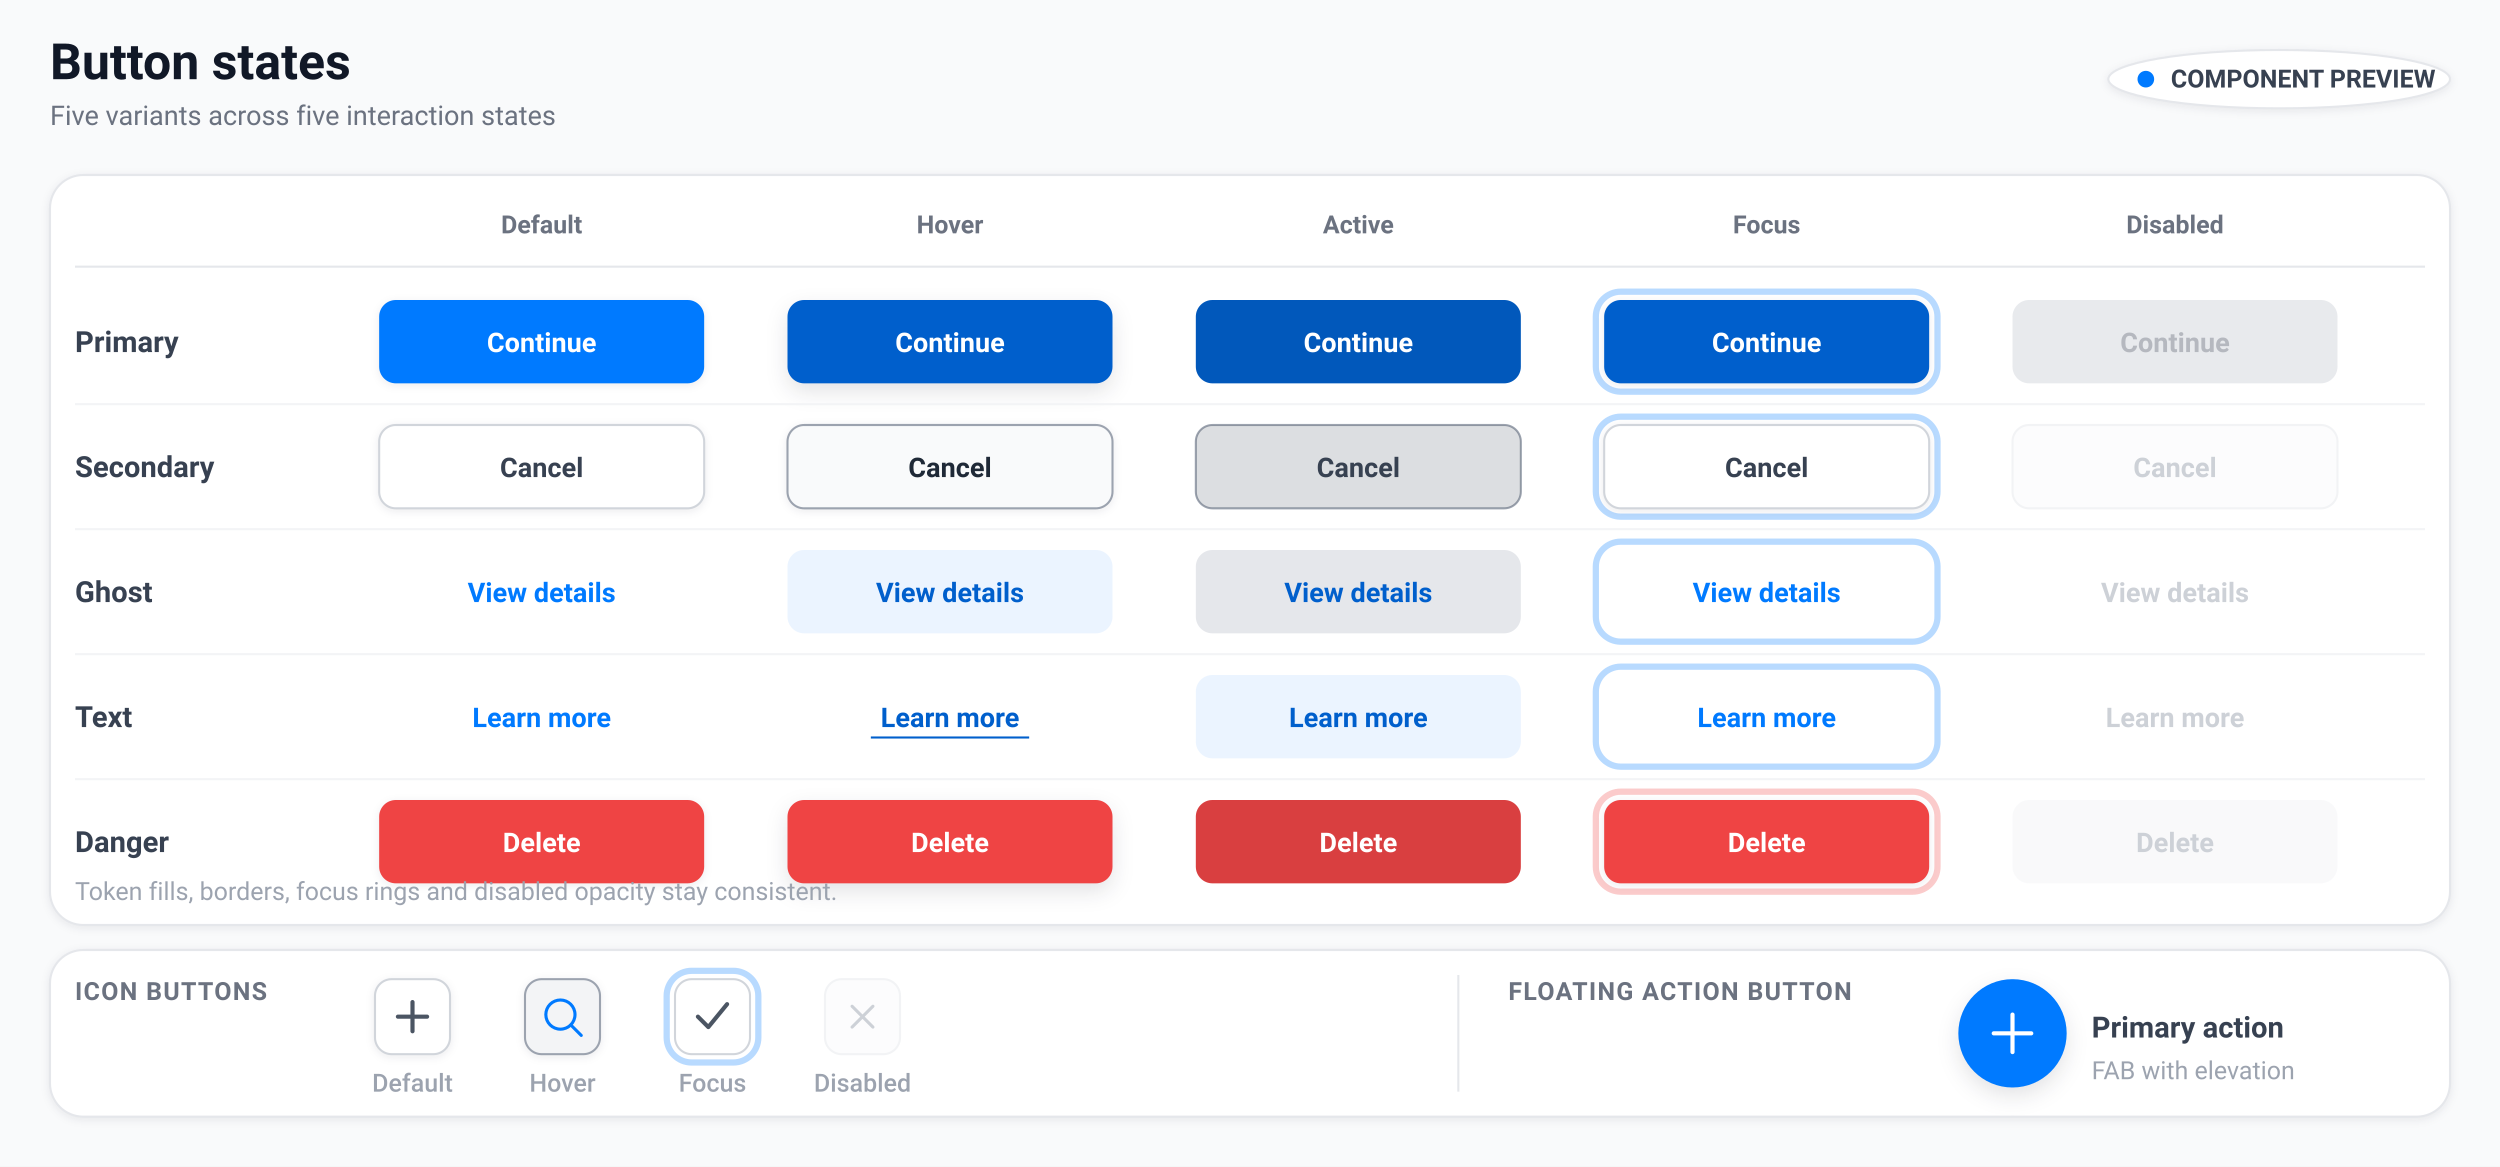
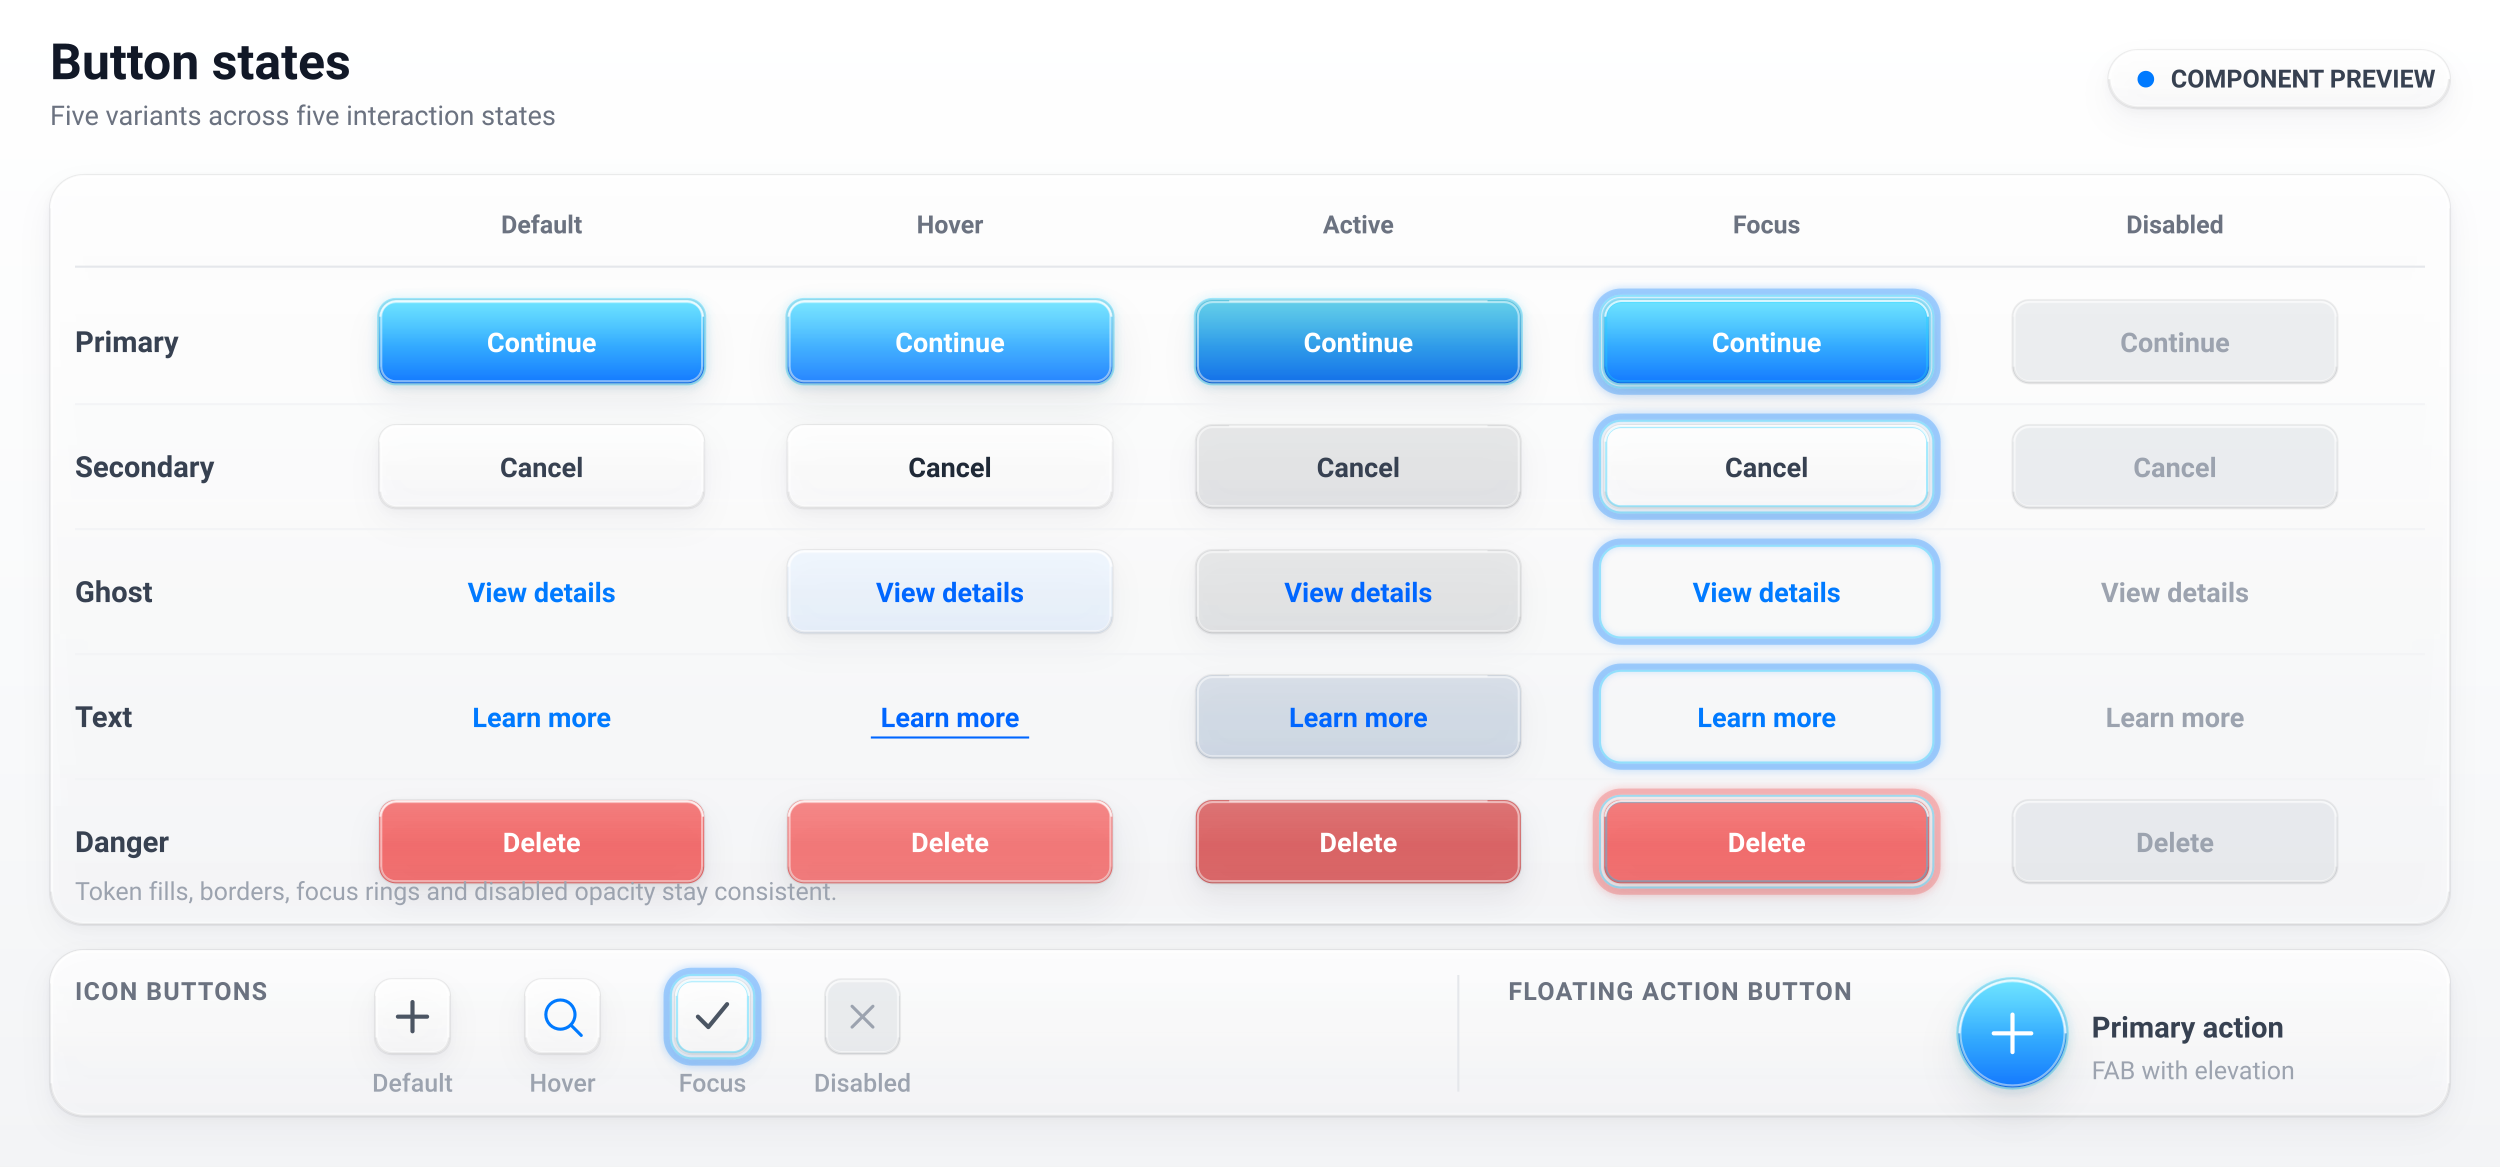
- <svg xmlns="http://www.w3.org/2000/svg" version="1.1" width="1200" height="560" viewBox="0 0 1200 560" font-family="-apple-system, BlinkMacSystemFont, &quot;PingFang SC&quot;, &quot;Hiragino Sans GB&quot;, &quot;Microsoft YaHei&quot;, &quot;Microsoft JhengHei&quot;, &quot;Segoe UI&quot;, Roboto, &quot;Noto Sans CJK SC&quot;, &quot;Source Han Sans SC&quot;, &quot;Helvetica Neue&quot;, Arial, sans-serif" fill="#111827">
+ <svg xmlns="http://www.w3.org/2000/svg" version="1.1" width="1200" height="560" viewBox="0 0 1200 560" font-family="-apple-system, BlinkMacSystemFont, &quot;PingFang SC&quot;, &quot;Hiragino Sans GB&quot;, &quot;Microsoft YaHei&quot;, &quot;Microsoft JhengHei&quot;, &quot;Segoe UI&quot;, Roboto, &quot;Noto Sans CJK SC&quot;, &quot;Source Han Sans SC&quot;, &quot;Helvetica Neue&quot;, Arial, sans-serif" fill="#111827" shape-rendering="geometricPrecision" text-rendering="geometricPrecision">
  <defs>
-     <linearGradient id="brandGradient" x1="0%" y1="0%" x2="100%" y2="100%">
-       <stop offset="0%" stop-color="#25D1FF" />
-       <stop offset="100%" stop-color="#0066FF" />
-     </linearGradient>
-     <filter id="shadowSm" x="-30%" y="-30%" width="160%" height="180%" color-interpolation-filters="sRGB">
-       <feGaussianBlur in="SourceAlpha" stdDeviation="2" result="blur" />
-       <feOffset in="blur" dx="0" dy="1" result="offset" />
-       <feFlood flood-color="#111827" flood-opacity="0.08" result="color" />
-       <feComposite in="color" in2="offset" operator="in" result="shadow" />
-       <feMerge>
-         <feMergeNode in="shadow" />
-         <feMergeNode in="SourceGraphic" />
-       </feMerge>
-     </filter>
-     <filter id="shadowMd" x="-30%" y="-30%" width="160%" height="180%" color-interpolation-filters="sRGB">
-       <feGaussianBlur in="SourceAlpha" stdDeviation="5" result="blur" />
-       <feOffset in="blur" dx="0" dy="4" result="offset" />
-       <feFlood flood-color="#111827" flood-opacity="0.12" result="color" />
-       <feComposite in="color" in2="offset" operator="in" result="shadow" />
-       <feMerge>
-         <feMergeNode in="shadow" />
-         <feMergeNode in="SourceGraphic" />
-       </feMerge>
-     </filter>
-     <filter id="shadowLg" x="-30%" y="-30%" width="160%" height="180%" color-interpolation-filters="sRGB">
-       <feGaussianBlur in="SourceAlpha" stdDeviation="10" result="blur" />
-       <feOffset in="blur" dx="0" dy="10" result="offset" />
-       <feFlood flood-color="#111827" flood-opacity="0.16" result="color" />
-       <feComposite in="color" in2="offset" operator="in" result="shadow" />
-       <feMerge>
-         <feMergeNode in="shadow" />
+     <linearGradient id="pageWash" x1="0" y1="0" x2="0" y2="1">
+       <stop offset="0%" stop-color="#FFFFFF" />
+       <stop offset="55%" stop-color="#F9FAFB" />
+       <stop offset="100%" stop-color="#F3F4F6" />
+     </linearGradient>
+     <linearGradient id="brandGradient" x1="0" y1="0" x2="0" y2="1">
+       <stop offset="0%" stop-color="#2DD8FF" />
+       <stop offset="100%" stop-color="#006EFF" />
+     </linearGradient>
+     <linearGradient id="glassL" x1="0" y1="0" x2="0" y2="1">
+       <stop offset="0%" stop-color="#FFFFFF" stop-opacity="0.72" />
+       <stop offset="100%" stop-color="#FFFFFF" stop-opacity="0.36" />
+     </linearGradient>
+     <linearGradient id="glassD" x1="0" y1="0" x2="0" y2="1">
+       <stop offset="0%" stop-color="#2A2A2A" stop-opacity="0.92" />
+       <stop offset="100%" stop-color="#1E1E1E" stop-opacity="0.86" />
+     </linearGradient>
+     <linearGradient id="glassSheen" x1="0" y1="0" x2="0" y2="1">
+       <stop offset="0%" stop-color="#FFFFFF" stop-opacity="0.26" />
+       <stop offset="55%" stop-color="#FFFFFF" stop-opacity="0.06" />
+       <stop offset="100%" stop-color="#FFFFFF" stop-opacity="0" />
+     </linearGradient>
+     <linearGradient id="glassSheenD" x1="0" y1="0" x2="0" y2="1">
+       <stop offset="0%" stop-color="#FFFFFF" stop-opacity="0.06" />
+       <stop offset="100%" stop-color="#FFFFFF" stop-opacity="0" />
+     </linearGradient>
+     <linearGradient id="gDanger" x1="0" y1="0" x2="0" y2="1">
+       <stop offset="0%" stop-color="#EF4444" stop-opacity="0.92" />
+       <stop offset="100%" stop-color="#EF4444" stop-opacity="0.74" />
+     </linearGradient>
+     <linearGradient id="gSuccess" x1="0" y1="0" x2="0" y2="1">
+       <stop offset="0%" stop-color="#10B981" stop-opacity="0.92" />
+       <stop offset="100%" stop-color="#10B981" stop-opacity="0.74" />
+     </linearGradient>
+     <linearGradient id="gWarning" x1="0" y1="0" x2="0" y2="1">
+       <stop offset="0%" stop-color="#F59E0B" stop-opacity="0.92" />
+       <stop offset="100%" stop-color="#F59E0B" stop-opacity="0.74" />
+     </linearGradient>
+     <linearGradient id="gInfo" x1="0" y1="0" x2="0" y2="1">
+       <stop offset="0%" stop-color="#3B82F6" stop-opacity="0.92" />
+       <stop offset="100%" stop-color="#3B82F6" stop-opacity="0.74" />
+     </linearGradient>
+     <filter id="shadowSm" x="-60%" y="-60%" width="220%" height="240%" color-interpolation-filters="sRGB">
+       <feGaussianBlur in="SourceAlpha" stdDeviation="2" result="b1" />
+       <feOffset in="b1" dx="0" dy="2" result="o1" />
+       <feFlood flood-color="#111827" flood-opacity="0.06" result="c1" />
+       <feComposite in="c1" in2="o1" operator="in" result="s1" />
+       <feComposite in="s1" in2="SourceAlpha" operator="out" result="s1o" />
+       <feGaussianBlur in="SourceAlpha" stdDeviation="8" result="b2" />
+       <feOffset in="b2" dx="0" dy="8" result="o2" />
+       <feFlood flood-color="#111827" flood-opacity="0.08" result="c2" />
+       <feComposite in="c2" in2="o2" operator="in" result="s2" />
+       <feComposite in="s2" in2="SourceAlpha" operator="out" result="s2o" />
+       <feMerge>
+         <feMergeNode in="s2o" />
+         <feMergeNode in="s1o" />
+         <feMergeNode in="SourceGraphic" />
+       </feMerge>
+     </filter>
+     <filter id="shadowMd" x="-60%" y="-60%" width="220%" height="240%" color-interpolation-filters="sRGB">
+       <feGaussianBlur in="SourceAlpha" stdDeviation="2.5" result="b1" />
+       <feOffset in="b1" dx="0" dy="3" result="o1" />
+       <feFlood flood-color="#111827" flood-opacity="0.06" result="c1" />
+       <feComposite in="c1" in2="o1" operator="in" result="s1" />
+       <feComposite in="s1" in2="SourceAlpha" operator="out" result="s1o" />
+       <feGaussianBlur in="SourceAlpha" stdDeviation="10" result="b2" />
+       <feOffset in="b2" dx="0" dy="10" result="o2" />
+       <feFlood flood-color="#111827" flood-opacity="0.09" result="c2" />
+       <feComposite in="c2" in2="o2" operator="in" result="s2" />
+       <feComposite in="s2" in2="SourceAlpha" operator="out" result="s2o" />
+       <feMerge>
+         <feMergeNode in="s2o" />
+         <feMergeNode in="s1o" />
+         <feMergeNode in="SourceGraphic" />
+       </feMerge>
+     </filter>
+     <filter id="shadowLg" x="-60%" y="-60%" width="220%" height="240%" color-interpolation-filters="sRGB">
+       <feGaussianBlur in="SourceAlpha" stdDeviation="3" result="b1" />
+       <feOffset in="b1" dx="0" dy="4" result="o1" />
+       <feFlood flood-color="#111827" flood-opacity="0.07" result="c1" />
+       <feComposite in="c1" in2="o1" operator="in" result="s1" />
+       <feComposite in="s1" in2="SourceAlpha" operator="out" result="s1o" />
+       <feGaussianBlur in="SourceAlpha" stdDeviation="14" result="b2" />
+       <feOffset in="b2" dx="0" dy="12" result="o2" />
+       <feFlood flood-color="#111827" flood-opacity="0.10" result="c2" />
+       <feComposite in="c2" in2="o2" operator="in" result="s2" />
+       <feComposite in="s2" in2="SourceAlpha" operator="out" result="s2o" />
+       <feMerge>
+         <feMergeNode in="s2o" />
+         <feMergeNode in="s1o" />
+         <feMergeNode in="SourceGraphic" />
+       </feMerge>
+     </filter>
+     <filter id="cyanGlow" x="-60%" y="-60%" width="220%" height="240%" color-interpolation-filters="sRGB">
+       <feGaussianBlur in="SourceGraphic" stdDeviation="2" result="halo" />
+       <feMerge>
+         <feMergeNode in="halo" />
+         <feMergeNode in="SourceGraphic" />
+       </feMerge>
+     </filter>
+     <filter id="focusRing" x="-60%" y="-60%" width="220%" height="240%" color-interpolation-filters="sRGB">
+       <feGaussianBlur in="SourceGraphic" stdDeviation="2" result="halo" />
+       <feMerge>
+         <feMergeNode in="halo" />
        <feMergeNode in="SourceGraphic" />
      </feMerge>
    </filter>
    <marker id="arrowNeutral" markerWidth="8" markerHeight="8" refX="7" refY="4" orient="auto" markerUnits="strokeWidth">
      <path d="M0 0 L8 4 L0 8 Z" fill="#9CA3AF" />
    </marker>
  </defs>
-   <rect width="1200" height="560" fill="#F9FAFB" />
+   <rect x="0" y="0" width="1200" height="560" fill="url(#pageWash)" />
  <text x="24" y="38" font-size="24" font-weight="700" fill="#111827">Button states</text>
  <text x="24" y="60" font-size="13" font-weight="400" fill="#6B7280">Five variants across five interaction states</text>
-   <rect x="1012" y="24" width="164" height="28" rx="999" fill="#FFFFFF" stroke="#E5E7EB" stroke-width="1" filter="url(#shadowSm)" />
+   <rect x="1012" y="24" width="164" height="28" rx="14" fill="url(#glassL)" stroke="rgba(0,0,0,0.06)" stroke-width="1" filter="url(#shadowSm)" />
+   <rect x="1012" y="24" width="164" height="28" rx="14" fill="url(#glassSheen)" />
+   <rect x="1013" y="25" width="162" height="26" rx="13" fill="none" stroke="rgba(255,255,255,0.5)" stroke-width="1" />
+   <path d="M 1012.5 38 A 14 14 0 0 1 1026 24.5 H 1162 A 14 14 0 0 1 1175.5 38" fill="none" stroke="rgba(255,255,255,0.75)" stroke-width="1" />
+   <path d="M 1012.5 38 A 14 14 0 0 0 1026 51.5 H 1162 A 14 14 0 0 0 1175.5 38" fill="none" stroke="rgba(0,0,0,0.06)" stroke-width="1" />
  <circle cx="1030" cy="38" r="4" fill="#007AFF" />
  <text x="1042" y="42" font-size="12" font-weight="600" fill="#374151">COMPONENT PREVIEW</text>
-   <rect x="24" y="84" width="1152" height="360" rx="16" fill="#FFFFFF" stroke="#E5E7EB" stroke-width="1" filter="url(#shadowSm)" />
+   <rect x="24" y="84" width="1152" height="360" rx="16" fill="url(#glassL)" stroke="rgba(0,0,0,0.06)" stroke-width="1" filter="url(#shadowSm)" />
+   <rect x="24" y="84" width="1152" height="360" rx="16" fill="url(#glassSheen)" />
+   <rect x="25" y="85" width="1150" height="358" rx="15" fill="none" stroke="rgba(255,255,255,0.5)" stroke-width="1" />
+   <path d="M 24.5 100 A 16 16 0 0 1 40 84.5 H 1160 A 16 16 0 0 1 1175.5 100" fill="none" stroke="rgba(255,255,255,0.75)" stroke-width="1" />
+   <path d="M 24.5 428 A 16 16 0 0 0 40 443.5 H 1160 A 16 16 0 0 0 1175.5 428" fill="none" stroke="rgba(0,0,0,0.06)" stroke-width="1" />
  <text x="260" y="112" font-size="12" font-weight="600" fill="#6B7280" text-anchor="middle">Default</text>
  <text x="456" y="112" font-size="12" font-weight="600" fill="#6B7280" text-anchor="middle">Hover</text>
  <text x="652" y="112" font-size="12" font-weight="600" fill="#6B7280" text-anchor="middle">Active</text>
  <text x="848" y="112" font-size="12" font-weight="600" fill="#6B7280" text-anchor="middle">Focus</text>
  <text x="1044" y="112" font-size="12" font-weight="600" fill="#6B7280" text-anchor="middle">Disabled</text>
  <line x1="36" y1="128" x2="1164" y2="128" stroke="#E5E7EB" stroke-width="1" />
  <text x="36" y="169" font-size="14" font-weight="600" fill="#374151">Primary</text>
  <g>
-     <rect x="182" y="144" width="156" height="40" rx="8" fill="#007AFF" filter="url(#shadowSm)" />
+     <rect x="181.5" y="143.5" width="157" height="41" rx="8.5" fill="none" stroke="rgba(37,209,255,0.4)" stroke-width="1" filter="url(#cyanGlow)" />
+     <rect x="182" y="144" width="156" height="40" rx="8" fill="url(#brandGradient)" fill-opacity="0.92" stroke="rgba(0,0,0,0.06)" stroke-width="1" filter="url(#shadowSm)" />
+     <rect x="182" y="144" width="156" height="40" rx="8" fill="url(#glassSheen)" />
+     <rect x="183" y="145" width="154" height="38" rx="7" fill="none" stroke="rgba(255,255,255,0.5)" stroke-width="1" />
+     <path d="M 182.5 152 A 8 8 0 0 1 190 144.5 H 330 A 8 8 0 0 1 337.5 152" fill="none" stroke="rgba(255,255,255,0.75)" stroke-width="1" />
+     <path d="M 182.5 176 A 8 8 0 0 0 190 183.5 H 330 A 8 8 0 0 0 337.5 176" fill="none" stroke="rgba(0,0,0,0.06)" stroke-width="1" />
    <text x="260.0" y="169.0" font-size="13" font-weight="600" fill="#FFFFFF" text-anchor="middle">Continue</text>
  </g>
  <g>
-     <rect x="378" y="144" width="156" height="40" rx="8" fill="#005FCC" filter="url(#shadowMd)" />
+     <rect x="377.5" y="143.5" width="157" height="41" rx="8.5" fill="none" stroke="rgba(37,209,255,0.4)" stroke-width="1" filter="url(#cyanGlow)" />
+     <rect x="378" y="144" width="156" height="40" rx="8" fill="url(#brandGradient)" fill-opacity="0.92" stroke="rgba(0,0,0,0.06)" stroke-width="1" filter="url(#shadowMd)" />
+     <rect x="378" y="144" width="156" height="40" rx="8" fill="url(#glassSheen)" />
+     <rect x="378" y="144" width="156" height="40" rx="8" fill="#FFFFFF" fill-opacity="0.08" />
+     <rect x="379" y="145" width="154" height="38" rx="7" fill="none" stroke="rgba(255,255,255,0.5)" stroke-width="1" />
+     <path d="M 378.5 152 A 8 8 0 0 1 386 144.5 H 526 A 8 8 0 0 1 533.5 152" fill="none" stroke="rgba(255,255,255,0.75)" stroke-width="1" />
+     <path d="M 378.5 176 A 8 8 0 0 0 386 183.5 H 526 A 8 8 0 0 0 533.5 176" fill="none" stroke="rgba(0,0,0,0.06)" stroke-width="1" />
    <text x="456.0" y="169.0" font-size="13" font-weight="600" fill="#FFFFFF" text-anchor="middle">Continue</text>
  </g>
  <g>
-     <rect x="574" y="144" width="156" height="40" rx="8" fill="#005FCC" />
+     <rect x="573.5" y="143.5" width="157" height="41" rx="8.5" fill="none" stroke="rgba(37,209,255,0.4)" stroke-width="1" filter="url(#cyanGlow)" />
+     <rect x="574" y="144" width="156" height="40" rx="8" fill="url(#brandGradient)" fill-opacity="0.92" stroke="rgba(0,0,0,0.06)" stroke-width="1" filter="url(#shadowSm)" />
+     <rect x="574" y="144" width="156" height="40" rx="8" fill="url(#glassSheen)" />
    <rect x="574" y="144" width="156" height="40" rx="8" fill="#111827" fill-opacity="0.1" />
+     <rect x="575" y="145" width="154" height="38" rx="7" fill="none" stroke="rgba(255,255,255,0.5)" stroke-width="1" />
+     <path d="M 590 144.5 H 714" fill="none" stroke="rgba(255,255,255,0.45)" stroke-width="1" />
+     <path d="M 574.5 176 A 8 8 0 0 0 582 183.5 H 722 A 8 8 0 0 0 729.5 176" fill="none" stroke="rgba(0,0,0,0.06)" stroke-width="1" />
    <text x="652.0" y="169.0" font-size="13" font-weight="600" fill="#FFFFFF" text-anchor="middle">Continue</text>
  </g>
  <g>
-     <rect x="766" y="140" width="164" height="48" rx="12" fill="none" stroke="#007AFF" stroke-width="3" opacity="0.28" />
-     <rect x="770" y="144" width="156" height="40" rx="8" fill="#005FCC" filter="url(#shadowSm)" />
+     <rect x="766" y="140" width="164" height="48" rx="12" fill="none" stroke="rgba(0,122,255,0.28)" stroke-width="3" filter="url(#focusRing)" />
+     <rect x="768" y="142" width="160" height="44" rx="10" fill="none" stroke="rgba(37,209,255,0.4)" stroke-width="1" />
+     <rect x="769.5" y="143.5" width="157" height="41" rx="8.5" fill="none" stroke="rgba(37,209,255,0.4)" stroke-width="1" filter="url(#cyanGlow)" />
+     <rect x="770" y="144" width="156" height="40" rx="8" fill="url(#brandGradient)" fill-opacity="0.92" stroke="rgba(0,0,0,0.06)" stroke-width="1" filter="url(#shadowSm)" />
+     <rect x="770" y="144" width="156" height="40" rx="8" fill="url(#glassSheen)" />
+     <rect x="771" y="145" width="154" height="38" rx="7" fill="none" stroke="rgba(37,209,255,0.4)" stroke-width="1" />
+     <path d="M 770.5 152 A 8 8 0 0 1 778 144.5 H 918 A 8 8 0 0 1 925.5 152" fill="none" stroke="rgba(255,255,255,0.75)" stroke-width="1" />
+     <path d="M 770.5 176 A 8 8 0 0 0 778 183.5 H 918 A 8 8 0 0 0 925.5 176" fill="none" stroke="rgba(0,0,0,0.06)" stroke-width="1" />
    <text x="848.0" y="169.0" font-size="13" font-weight="600" fill="#FFFFFF" text-anchor="middle">Continue</text>
  </g>
-   <g opacity="0.5">
-     <rect x="966" y="144" width="156" height="40" rx="8" fill="#D1D5DB" />
-     <text x="1044.0" y="169.0" font-size="13" font-weight="600" fill="#6B7280" text-anchor="middle">Continue</text>
+   <g>
+     <rect x="966" y="144" width="156" height="40" rx="8" fill="#D1D5DB" fill-opacity="0.38" stroke="rgba(0,0,0,0.06)" stroke-width="1" />
+     <rect x="967" y="145" width="154" height="38" rx="7" fill="none" stroke="rgba(255,255,255,0.5)" stroke-width="1" />
+     <path d="M 966.5 152 A 8 8 0 0 1 974 144.5 H 1114 A 8 8 0 0 1 1121.5 152" fill="none" stroke="rgba(255,255,255,0.35)" stroke-width="1" />
+     <path d="M 966.5 176 A 8 8 0 0 0 974 183.5 H 1114 A 8 8 0 0 0 1121.5 176" fill="none" stroke="rgba(0,0,0,0.06)" stroke-width="1" />
+     <text x="1044.0" y="169.0" font-size="13" font-weight="600" fill="#9CA3AF" text-anchor="middle">Continue</text>
  </g>
  <line x1="36" y1="194" x2="1164" y2="194" stroke="#F3F4F6" stroke-width="1" />
  <text x="36" y="229" font-size="14" font-weight="600" fill="#374151">Secondary</text>
  <g>
-     <rect x="182" y="204" width="156" height="40" rx="8" fill="#FFFFFF" stroke="#D1D5DB" stroke-width="1" filter="url(#shadowSm)" />
+     <rect x="182" y="204" width="156" height="40" rx="8" fill="url(#glassL)" stroke="rgba(0,0,0,0.06)" stroke-width="1" filter="url(#shadowSm)" />
+     <rect x="182" y="204" width="156" height="40" rx="8" fill="url(#glassSheen)" />
+     <rect x="183" y="205" width="154" height="38" rx="7" fill="none" stroke="rgba(255,255,255,0.5)" stroke-width="1" />
+     <path d="M 182.5 212 A 8 8 0 0 1 190 204.5 H 330 A 8 8 0 0 1 337.5 212" fill="none" stroke="rgba(255,255,255,0.75)" stroke-width="1" />
+     <path d="M 182.5 236 A 8 8 0 0 0 190 243.5 H 330 A 8 8 0 0 0 337.5 236" fill="none" stroke="rgba(0,0,0,0.06)" stroke-width="1" />
    <text x="260.0" y="229.0" font-size="13" font-weight="600" fill="#374151" text-anchor="middle">Cancel</text>
  </g>
  <g>
-     <rect x="378" y="204" width="156" height="40" rx="8" fill="#F9FAFB" stroke="#9CA3AF" stroke-width="1" filter="url(#shadowSm)" />
+     <rect x="378" y="204" width="156" height="40" rx="8" fill="url(#glassL)" stroke="rgba(0,0,0,0.06)" stroke-width="1" filter="url(#shadowSm)" />
+     <rect x="378" y="204" width="156" height="40" rx="8" fill="url(#glassSheen)" />
+     <rect x="378" y="204" width="156" height="40" rx="8" fill="#FFFFFF" fill-opacity="0.08" />
+     <rect x="379" y="205" width="154" height="38" rx="7" fill="none" stroke="rgba(255,255,255,0.5)" stroke-width="1" />
+     <path d="M 378.5 212 A 8 8 0 0 1 386 204.5 H 526 A 8 8 0 0 1 533.5 212" fill="none" stroke="rgba(255,255,255,0.75)" stroke-width="1" />
+     <path d="M 378.5 236 A 8 8 0 0 0 386 243.5 H 526 A 8 8 0 0 0 533.5 236" fill="none" stroke="rgba(0,0,0,0.06)" stroke-width="1" />
    <text x="456.0" y="229.0" font-size="13" font-weight="600" fill="#1F2937" text-anchor="middle">Cancel</text>
  </g>
  <g>
-     <rect x="574" y="204" width="156" height="40" rx="8" fill="#F3F4F6" stroke="#9CA3AF" stroke-width="1" />
+     <rect x="574" y="204" width="156" height="40" rx="8" fill="url(#glassL)" stroke="rgba(0,0,0,0.06)" stroke-width="1" filter="url(#shadowSm)" />
+     <rect x="574" y="204" width="156" height="40" rx="8" fill="url(#glassSheen)" />
    <rect x="574" y="204" width="156" height="40" rx="8" fill="#111827" fill-opacity="0.1" />
+     <rect x="575" y="205" width="154" height="38" rx="7" fill="none" stroke="rgba(255,255,255,0.5)" stroke-width="1" />
+     <path d="M 590 204.5 H 714" fill="none" stroke="rgba(255,255,255,0.45)" stroke-width="1" />
+     <path d="M 574.5 236 A 8 8 0 0 0 582 243.5 H 722 A 8 8 0 0 0 729.5 236" fill="none" stroke="rgba(0,0,0,0.06)" stroke-width="1" />
    <text x="652.0" y="229.0" font-size="13" font-weight="600" fill="#374151" text-anchor="middle">Cancel</text>
  </g>
  <g>
-     <rect x="766" y="200" width="164" height="48" rx="12" fill="none" stroke="#007AFF" stroke-width="3" opacity="0.28" />
-     <rect x="770" y="204" width="156" height="40" rx="8" fill="#FFFFFF" stroke="#D1D5DB" stroke-width="1" filter="url(#shadowSm)" />
+     <rect x="766" y="200" width="164" height="48" rx="12" fill="none" stroke="rgba(0,122,255,0.28)" stroke-width="3" filter="url(#focusRing)" />
+     <rect x="768" y="202" width="160" height="44" rx="10" fill="none" stroke="rgba(37,209,255,0.4)" stroke-width="1" />
+     <rect x="770" y="204" width="156" height="40" rx="8" fill="url(#glassL)" stroke="rgba(0,0,0,0.06)" stroke-width="1" filter="url(#shadowSm)" />
+     <rect x="770" y="204" width="156" height="40" rx="8" fill="url(#glassSheen)" />
+     <rect x="771" y="205" width="154" height="38" rx="7" fill="none" stroke="rgba(37,209,255,0.4)" stroke-width="1" />
+     <path d="M 770.5 212 A 8 8 0 0 1 778 204.5 H 918 A 8 8 0 0 1 925.5 212" fill="none" stroke="rgba(255,255,255,0.75)" stroke-width="1" />
+     <path d="M 770.5 236 A 8 8 0 0 0 778 243.5 H 918 A 8 8 0 0 0 925.5 236" fill="none" stroke="rgba(0,0,0,0.06)" stroke-width="1" />
    <text x="848.0" y="229.0" font-size="13" font-weight="600" fill="#374151" text-anchor="middle">Cancel</text>
  </g>
-   <g opacity="0.5">
-     <rect x="966" y="204" width="156" height="40" rx="8" fill="#F9FAFB" stroke="#E5E7EB" stroke-width="1" />
+   <g>
+     <rect x="966" y="204" width="156" height="40" rx="8" fill="#D1D5DB" fill-opacity="0.38" stroke="rgba(0,0,0,0.06)" stroke-width="1" />
+     <rect x="967" y="205" width="154" height="38" rx="7" fill="none" stroke="rgba(255,255,255,0.5)" stroke-width="1" />
+     <path d="M 966.5 212 A 8 8 0 0 1 974 204.5 H 1114 A 8 8 0 0 1 1121.5 212" fill="none" stroke="rgba(255,255,255,0.35)" stroke-width="1" />
+     <path d="M 966.5 236 A 8 8 0 0 0 974 243.5 H 1114 A 8 8 0 0 0 1121.5 236" fill="none" stroke="rgba(0,0,0,0.06)" stroke-width="1" />
    <text x="1044.0" y="229.0" font-size="13" font-weight="600" fill="#9CA3AF" text-anchor="middle">Cancel</text>
  </g>
  <line x1="36" y1="254" x2="1164" y2="254" stroke="#F3F4F6" stroke-width="1" />
  <text x="36" y="289" font-size="14" font-weight="600" fill="#374151">Ghost</text>
  <g>
    <text x="260.0" y="289.0" font-size="13" font-weight="600" fill="#007AFF" text-anchor="middle">View details</text>
  </g>
  <g>
+     <rect x="378" y="264" width="156" height="40" rx="8" fill="url(#glassL)" stroke="rgba(0,0,0,0.06)" stroke-width="1" filter="url(#shadowSm)" />
    <rect x="378" y="264" width="156" height="40" rx="8" fill="#007AFF" fill-opacity="0.08" />
-     <text x="456.0" y="289.0" font-size="13" font-weight="600" fill="#005FCC" text-anchor="middle">View details</text>
-   </g>
-   <g>
-     <rect x="574" y="264" width="156" height="40" rx="8" fill="#E5E7EB" />
-     <text x="652.0" y="289.0" font-size="13" font-weight="600" fill="#005FCC" text-anchor="middle">View details</text>
-   </g>
-   <g>
-     <rect x="766" y="260" width="164" height="48" rx="12" fill="none" stroke="#007AFF" stroke-width="3" opacity="0.28" />
+     <rect x="378" y="264" width="156" height="40" rx="8" fill="url(#glassSheen)" />
+     <rect x="378" y="264" width="156" height="40" rx="8" fill="#FFFFFF" fill-opacity="0.08" />
+     <rect x="379" y="265" width="154" height="38" rx="7" fill="none" stroke="rgba(255,255,255,0.5)" stroke-width="1" />
+     <path d="M 378.5 272 A 8 8 0 0 1 386 264.5 H 526 A 8 8 0 0 1 533.5 272" fill="none" stroke="rgba(255,255,255,0.75)" stroke-width="1" />
+     <path d="M 378.5 296 A 8 8 0 0 0 386 303.5 H 526 A 8 8 0 0 0 533.5 296" fill="none" stroke="rgba(0,0,0,0.06)" stroke-width="1" />
+     <text x="456.0" y="289.0" font-size="13" font-weight="600" fill="#0066FF" text-anchor="middle">View details</text>
+   </g>
+   <g>
+     <rect x="574" y="264" width="156" height="40" rx="8" fill="url(#glassL)" stroke="rgba(0,0,0,0.06)" stroke-width="1" filter="url(#shadowSm)" />
+     <rect x="574" y="264" width="156" height="40" rx="8" fill="url(#glassSheen)" />
+     <rect x="574" y="264" width="156" height="40" rx="8" fill="#111827" fill-opacity="0.1" />
+     <rect x="575" y="265" width="154" height="38" rx="7" fill="none" stroke="rgba(255,255,255,0.5)" stroke-width="1" />
+     <path d="M 590 264.5 H 714" fill="none" stroke="rgba(255,255,255,0.45)" stroke-width="1" />
+     <path d="M 574.5 296 A 8 8 0 0 0 582 303.5 H 722 A 8 8 0 0 0 729.5 296" fill="none" stroke="rgba(0,0,0,0.06)" stroke-width="1" />
+     <text x="652.0" y="289.0" font-size="13" font-weight="600" fill="#0066FF" text-anchor="middle">View details</text>
+   </g>
+   <g>
+     <rect x="766" y="260" width="164" height="48" rx="12" fill="none" stroke="rgba(0,122,255,0.28)" stroke-width="3" filter="url(#focusRing)" />
+     <rect x="768" y="262" width="160" height="44" rx="10" fill="none" stroke="rgba(37,209,255,0.4)" stroke-width="1" />
    <text x="848.0" y="289.0" font-size="13" font-weight="600" fill="#007AFF" text-anchor="middle">View details</text>
  </g>
-   <g opacity="0.5">
+   <g>
    <text x="1044.0" y="289.0" font-size="13" font-weight="600" fill="#9CA3AF" text-anchor="middle">View details</text>
  </g>
  <line x1="36" y1="314" x2="1164" y2="314" stroke="#F3F4F6" stroke-width="1" />
  <text x="36" y="349" font-size="14" font-weight="600" fill="#374151">Text</text>
  <g>
    <text x="260.0" y="349.0" font-size="13" font-weight="600" fill="#007AFF" text-anchor="middle">Learn more</text>
  </g>
  <g>
-     <line x1="418.0" y1="354.0" x2="494.0" y2="354.0" stroke="#005FCC" stroke-width="1" />
-     <text x="456.0" y="349.0" font-size="13" font-weight="600" fill="#005FCC" text-anchor="middle">Learn more</text>
-   </g>
-   <g>
+     <line x1="418.0" y1="354.0" x2="494.0" y2="354.0" stroke="#0066FF" stroke-width="1" />
+     <text x="456.0" y="349.0" font-size="13" font-weight="600" fill="#0066FF" text-anchor="middle">Learn more</text>
+   </g>
+   <g>
+     <rect x="574" y="324" width="156" height="40" rx="8" fill="url(#glassL)" stroke="rgba(0,0,0,0.06)" stroke-width="1" filter="url(#shadowSm)" />
    <rect x="574" y="324" width="156" height="40" rx="8" fill="#007AFF" fill-opacity="0.08" />
-     <text x="652.0" y="349.0" font-size="13" font-weight="600" fill="#005FCC" text-anchor="middle">Learn more</text>
-   </g>
-   <g>
-     <rect x="766" y="320" width="164" height="48" rx="12" fill="none" stroke="#007AFF" stroke-width="3" opacity="0.28" />
+     <rect x="574" y="324" width="156" height="40" rx="8" fill="url(#glassSheen)" />
+     <rect x="574" y="324" width="156" height="40" rx="8" fill="#111827" fill-opacity="0.1" />
+     <rect x="575" y="325" width="154" height="38" rx="7" fill="none" stroke="rgba(255,255,255,0.5)" stroke-width="1" />
+     <path d="M 590 324.5 H 714" fill="none" stroke="rgba(255,255,255,0.45)" stroke-width="1" />
+     <path d="M 574.5 356 A 8 8 0 0 0 582 363.5 H 722 A 8 8 0 0 0 729.5 356" fill="none" stroke="rgba(0,0,0,0.06)" stroke-width="1" />
+     <text x="652.0" y="349.0" font-size="13" font-weight="600" fill="#0066FF" text-anchor="middle">Learn more</text>
+   </g>
+   <g>
+     <rect x="766" y="320" width="164" height="48" rx="12" fill="none" stroke="rgba(0,122,255,0.28)" stroke-width="3" filter="url(#focusRing)" />
+     <rect x="768" y="322" width="160" height="44" rx="10" fill="none" stroke="rgba(37,209,255,0.4)" stroke-width="1" />
    <text x="848.0" y="349.0" font-size="13" font-weight="600" fill="#007AFF" text-anchor="middle">Learn more</text>
  </g>
-   <g opacity="0.5">
+   <g>
    <text x="1044.0" y="349.0" font-size="13" font-weight="600" fill="#9CA3AF" text-anchor="middle">Learn more</text>
  </g>
  <line x1="36" y1="374" x2="1164" y2="374" stroke="#F3F4F6" stroke-width="1" />
  <text x="36" y="409" font-size="14" font-weight="600" fill="#374151">Danger</text>
  <g>
-     <rect x="182" y="384" width="156" height="40" rx="8" fill="#EF4444" filter="url(#shadowSm)" />
+     <rect x="182" y="384" width="156" height="40" rx="8" fill="url(#gDanger)" stroke="rgba(0,0,0,0.06)" stroke-width="1" filter="url(#shadowSm)" />
+     <rect x="182" y="384" width="156" height="40" rx="8" fill="url(#glassSheen)" />
+     <rect x="183" y="385" width="154" height="38" rx="7" fill="none" stroke="rgba(255,255,255,0.5)" stroke-width="1" />
+     <path d="M 182.5 392 A 8 8 0 0 1 190 384.5 H 330 A 8 8 0 0 1 337.5 392" fill="none" stroke="rgba(255,255,255,0.75)" stroke-width="1" />
+     <path d="M 182.5 416 A 8 8 0 0 0 190 423.5 H 330 A 8 8 0 0 0 337.5 416" fill="none" stroke="rgba(0,0,0,0.06)" stroke-width="1" />
    <text x="260.0" y="409.0" font-size="13" font-weight="600" fill="#FFFFFF" text-anchor="middle">Delete</text>
  </g>
  <g>
-     <rect x="378" y="384" width="156" height="40" rx="8" fill="#EF4444" filter="url(#shadowMd)" />
+     <rect x="378" y="384" width="156" height="40" rx="8" fill="url(#gDanger)" stroke="rgba(0,0,0,0.06)" stroke-width="1" filter="url(#shadowMd)" />
+     <rect x="378" y="384" width="156" height="40" rx="8" fill="url(#glassSheen)" />
+     <rect x="378" y="384" width="156" height="40" rx="8" fill="#FFFFFF" fill-opacity="0.08" />
+     <rect x="379" y="385" width="154" height="38" rx="7" fill="none" stroke="rgba(255,255,255,0.5)" stroke-width="1" />
+     <path d="M 378.5 392 A 8 8 0 0 1 386 384.5 H 526 A 8 8 0 0 1 533.5 392" fill="none" stroke="rgba(255,255,255,0.75)" stroke-width="1" />
+     <path d="M 378.5 416 A 8 8 0 0 0 386 423.5 H 526 A 8 8 0 0 0 533.5 416" fill="none" stroke="rgba(0,0,0,0.06)" stroke-width="1" />
    <text x="456.0" y="409.0" font-size="13" font-weight="600" fill="#FFFFFF" text-anchor="middle">Delete</text>
  </g>
  <g>
-     <rect x="574" y="384" width="156" height="40" rx="8" fill="#EF4444" />
+     <rect x="574" y="384" width="156" height="40" rx="8" fill="url(#gDanger)" stroke="rgba(0,0,0,0.06)" stroke-width="1" filter="url(#shadowSm)" />
+     <rect x="574" y="384" width="156" height="40" rx="8" fill="url(#glassSheen)" />
    <rect x="574" y="384" width="156" height="40" rx="8" fill="#111827" fill-opacity="0.1" />
+     <rect x="575" y="385" width="154" height="38" rx="7" fill="none" stroke="rgba(255,255,255,0.5)" stroke-width="1" />
+     <path d="M 590 384.5 H 714" fill="none" stroke="rgba(255,255,255,0.45)" stroke-width="1" />
+     <path d="M 574.5 416 A 8 8 0 0 0 582 423.5 H 722 A 8 8 0 0 0 729.5 416" fill="none" stroke="rgba(0,0,0,0.06)" stroke-width="1" />
    <text x="652.0" y="409.0" font-size="13" font-weight="600" fill="#FFFFFF" text-anchor="middle">Delete</text>
  </g>
  <g>
-     <rect x="766" y="380" width="164" height="48" rx="12" fill="none" stroke="#EF4444" stroke-width="3" opacity="0.28" />
-     <rect x="770" y="384" width="156" height="40" rx="8" fill="#EF4444" filter="url(#shadowSm)" />
+     <rect x="766" y="380" width="164" height="48" rx="12" fill="none" stroke="rgba(239,68,68,0.28)" stroke-width="3" filter="url(#focusRing)" />
+     <rect x="768" y="382" width="160" height="44" rx="10" fill="none" stroke="rgba(37,209,255,0.4)" stroke-width="1" />
+     <rect x="770" y="384" width="156" height="40" rx="8" fill="url(#gDanger)" stroke="rgba(0,0,0,0.06)" stroke-width="1" filter="url(#shadowSm)" />
+     <rect x="770" y="384" width="156" height="40" rx="8" fill="url(#glassSheen)" />
+     <rect x="771" y="385" width="154" height="38" rx="7" fill="none" stroke="rgba(37,209,255,0.4)" stroke-width="1" />
+     <path d="M 770.5 392 A 8 8 0 0 1 778 384.5 H 918 A 8 8 0 0 1 925.5 392" fill="none" stroke="rgba(255,255,255,0.75)" stroke-width="1" />
+     <path d="M 770.5 416 A 8 8 0 0 0 778 423.5 H 918 A 8 8 0 0 0 925.5 416" fill="none" stroke="rgba(0,0,0,0.06)" stroke-width="1" />
    <text x="848.0" y="409.0" font-size="13" font-weight="600" fill="#FFFFFF" text-anchor="middle">Delete</text>
  </g>
-   <g opacity="0.5">
-     <rect x="966" y="384" width="156" height="40" rx="8" fill="#F3F4F6" />
+   <g>
+     <rect x="966" y="384" width="156" height="40" rx="8" fill="#D1D5DB" fill-opacity="0.38" stroke="rgba(0,0,0,0.06)" stroke-width="1" />
+     <rect x="967" y="385" width="154" height="38" rx="7" fill="none" stroke="rgba(255,255,255,0.5)" stroke-width="1" />
+     <path d="M 966.5 392 A 8 8 0 0 1 974 384.5 H 1114 A 8 8 0 0 1 1121.5 392" fill="none" stroke="rgba(255,255,255,0.35)" stroke-width="1" />
+     <path d="M 966.5 416 A 8 8 0 0 0 974 423.5 H 1114 A 8 8 0 0 0 1121.5 416" fill="none" stroke="rgba(0,0,0,0.06)" stroke-width="1" />
    <text x="1044.0" y="409.0" font-size="13" font-weight="600" fill="#9CA3AF" text-anchor="middle">Delete</text>
  </g>
  <text x="36" y="432" font-size="12" font-weight="400" fill="#9CA3AF">Token fills, borders, focus rings and disabled opacity stay consistent.</text>
-   <rect x="24" y="456" width="1152" height="80" rx="16" fill="#FFFFFF" stroke="#E5E7EB" stroke-width="1" filter="url(#shadowSm)" />
+   <rect x="24" y="456" width="1152" height="80" rx="16" fill="url(#glassL)" stroke="rgba(0,0,0,0.06)" stroke-width="1" filter="url(#shadowSm)" />
+   <rect x="24" y="456" width="1152" height="80" rx="16" fill="url(#glassSheen)" />
+   <rect x="25" y="457" width="1150" height="78" rx="15" fill="none" stroke="rgba(255,255,255,0.5)" stroke-width="1" />
+   <path d="M 24.5 472 A 16 16 0 0 1 40 456.5 H 1160 A 16 16 0 0 1 1175.5 472" fill="none" stroke="rgba(255,255,255,0.75)" stroke-width="1" />
+   <path d="M 24.5 520 A 16 16 0 0 0 40 535.5 H 1160 A 16 16 0 0 0 1175.5 520" fill="none" stroke="rgba(0,0,0,0.06)" stroke-width="1" />
  <text x="36" y="480" font-size="12" font-weight="600" fill="#6B7280" letter-spacing="0.6">ICON BUTTONS</text>
  <g>
-     <rect x="180" y="470" width="36" height="36" rx="8" fill="#FFFFFF" stroke="#D1D5DB" stroke-width="1" filter="url(#shadowSm)" />
+     <rect x="180" y="470" width="36" height="36" rx="8" fill="url(#glassL)" stroke="rgba(0,0,0,0.06)" stroke-width="1" filter="url(#shadowSm)" />
+     <rect x="180" y="470" width="36" height="36" rx="8" fill="url(#glassSheen)" />
+     <rect x="181" y="471" width="34" height="34" rx="7" fill="none" stroke="rgba(255,255,255,0.5)" stroke-width="1" />
+     <path d="M 180.5 478 A 8 8 0 0 1 188 470.5 H 208 A 8 8 0 0 1 215.5 478" fill="none" stroke="rgba(255,255,255,0.75)" stroke-width="1" />
+     <path d="M 180.5 498 A 8 8 0 0 0 188 505.5 H 208 A 8 8 0 0 0 215.5 498" fill="none" stroke="rgba(0,0,0,0.06)" stroke-width="1" />
    <path d="M191 488 H205 M198 481 V495" fill="none" stroke="#4B5563" stroke-width="2" stroke-linecap="round" />
  </g>
  <text x="198" y="524" font-size="12" font-weight="500" fill="#9CA3AF" text-anchor="middle">Default</text>
  <g>
-     <rect x="252" y="470" width="36" height="36" rx="8" fill="#F3F4F6" stroke="#9CA3AF" stroke-width="1" filter="url(#shadowSm)" />
+     <rect x="252" y="470" width="36" height="36" rx="8" fill="url(#glassL)" stroke="rgba(0,0,0,0.06)" stroke-width="1" filter="url(#shadowSm)" />
+     <rect x="252" y="470" width="36" height="36" rx="8" fill="url(#glassSheen)" />
+     <rect x="252" y="470" width="36" height="36" rx="8" fill="#FFFFFF" fill-opacity="0.08" />
+     <rect x="253" y="471" width="34" height="34" rx="7" fill="none" stroke="rgba(255,255,255,0.5)" stroke-width="1" />
+     <path d="M 252.5 478 A 8 8 0 0 1 260 470.5 H 280 A 8 8 0 0 1 287.5 478" fill="none" stroke="rgba(255,255,255,0.75)" stroke-width="1" />
+     <path d="M 252.5 498 A 8 8 0 0 0 260 505.5 H 280 A 8 8 0 0 0 287.5 498" fill="none" stroke="rgba(0,0,0,0.06)" stroke-width="1" />
    <circle cx="269" cy="487" r="7" fill="none" stroke="#007AFF" stroke-width="1.5" />
    <line x1="274" y1="492" x2="279" y2="497" stroke="#007AFF" stroke-width="1.5" stroke-linecap="round" />
  </g>
  <text x="270" y="524" font-size="12" font-weight="500" fill="#9CA3AF" text-anchor="middle">Hover</text>
  <g>
-     <rect x="320" y="466" width="44" height="44" rx="12" fill="none" stroke="#007AFF" stroke-width="3" opacity="0.28" />
-     <rect x="324" y="470" width="36" height="36" rx="8" fill="#FFFFFF" stroke="#D1D5DB" stroke-width="1" />
+     <rect x="320" y="466" width="44" height="44" rx="12" fill="none" stroke="rgba(0,122,255,0.28)" stroke-width="3" filter="url(#focusRing)" />
+     <rect x="322" y="468" width="40" height="40" rx="10" fill="none" stroke="rgba(37,209,255,0.4)" stroke-width="1" />
+     <rect x="324" y="470" width="36" height="36" rx="8" fill="url(#glassL)" stroke="rgba(0,0,0,0.06)" stroke-width="1" filter="url(#shadowSm)" />
+     <rect x="324" y="470" width="36" height="36" rx="8" fill="url(#glassSheen)" />
+     <rect x="325" y="471" width="34" height="34" rx="7" fill="none" stroke="rgba(37,209,255,0.4)" stroke-width="1" />
+     <path d="M 324.5 478 A 8 8 0 0 1 332 470.5 H 352 A 8 8 0 0 1 359.5 478" fill="none" stroke="rgba(255,255,255,0.75)" stroke-width="1" />
+     <path d="M 324.5 498 A 8 8 0 0 0 332 505.5 H 352 A 8 8 0 0 0 359.5 498" fill="none" stroke="rgba(0,0,0,0.06)" stroke-width="1" />
    <path d="M335 488 L340 493 L349 482" fill="none" stroke="#4B5563" stroke-width="2" stroke-linecap="round" stroke-linejoin="round" />
  </g>
  <text x="342" y="524" font-size="12" font-weight="500" fill="#9CA3AF" text-anchor="middle">Focus</text>
-   <g opacity="0.5">
-     <rect x="396" y="470" width="36" height="36" rx="8" fill="#F9FAFB" stroke="#E5E7EB" stroke-width="1" />
+   <g>
+     <rect x="396" y="470" width="36" height="36" rx="8" fill="#D1D5DB" fill-opacity="0.38" stroke="rgba(0,0,0,0.06)" stroke-width="1" />
+     <rect x="397" y="471" width="34" height="34" rx="7" fill="none" stroke="rgba(255,255,255,0.5)" stroke-width="1" />
+     <path d="M 396.5 478 A 8 8 0 0 1 404 470.5 H 424 A 8 8 0 0 1 431.5 478" fill="none" stroke="rgba(255,255,255,0.35)" stroke-width="1" />
+     <path d="M 396.5 498 A 8 8 0 0 0 404 505.5 H 424 A 8 8 0 0 0 431.5 498" fill="none" stroke="rgba(0,0,0,0.06)" stroke-width="1" />
    <path d="M409 483 L419 493 M419 483 L409 493" fill="none" stroke="#9CA3AF" stroke-width="1.5" stroke-linecap="round" />
  </g>
  <text x="414" y="524" font-size="12" font-weight="500" fill="#9CA3AF" text-anchor="middle">Disabled</text>
  <line x1="700" y1="468" x2="700" y2="524" stroke="#E5E7EB" stroke-width="1" />
  <text x="724" y="480" font-size="12" font-weight="600" fill="#6B7280" letter-spacing="0.6">FLOATING ACTION BUTTON</text>
-   <rect x="940" y="470" width="52" height="52" rx="999" fill="#007AFF" filter="url(#shadowMd)" />
+   <rect x="939.5" y="469.5" width="53" height="53" rx="26.5" fill="none" stroke="rgba(37,209,255,0.4)" stroke-width="1" filter="url(#cyanGlow)" />
+   <rect x="940" y="470" width="52" height="52" rx="26" fill="url(#brandGradient)" fill-opacity="0.92" stroke="rgba(0,0,0,0.06)" stroke-width="1" filter="url(#shadowMd)" />
+   <rect x="940" y="470" width="52" height="52" rx="26" fill="url(#glassSheen)" />
+   <rect x="941" y="471" width="50" height="50" rx="25" fill="none" stroke="rgba(255,255,255,0.5)" stroke-width="1" />
+   <path d="M 940.5 496 A 26 26 0 0 1 966 470.5 H 966 A 26 26 0 0 1 991.5 496" fill="none" stroke="rgba(255,255,255,0.75)" stroke-width="1" />
+   <path d="M 940.5 496 A 26 26 0 0 0 966 521.5 H 966 A 26 26 0 0 0 991.5 496" fill="none" stroke="rgba(0,0,0,0.06)" stroke-width="1" />
  <path d="M957 496 H975 M966 487 V505" fill="none" stroke="#FFFFFF" stroke-width="2" stroke-linecap="round" />
  <text x="1004" y="498" font-size="14" font-weight="600" fill="#374151">Primary action</text>
  <text x="1004" y="518" font-size="12" font-weight="400" fill="#9CA3AF">FAB with elevation</text>
</svg>
